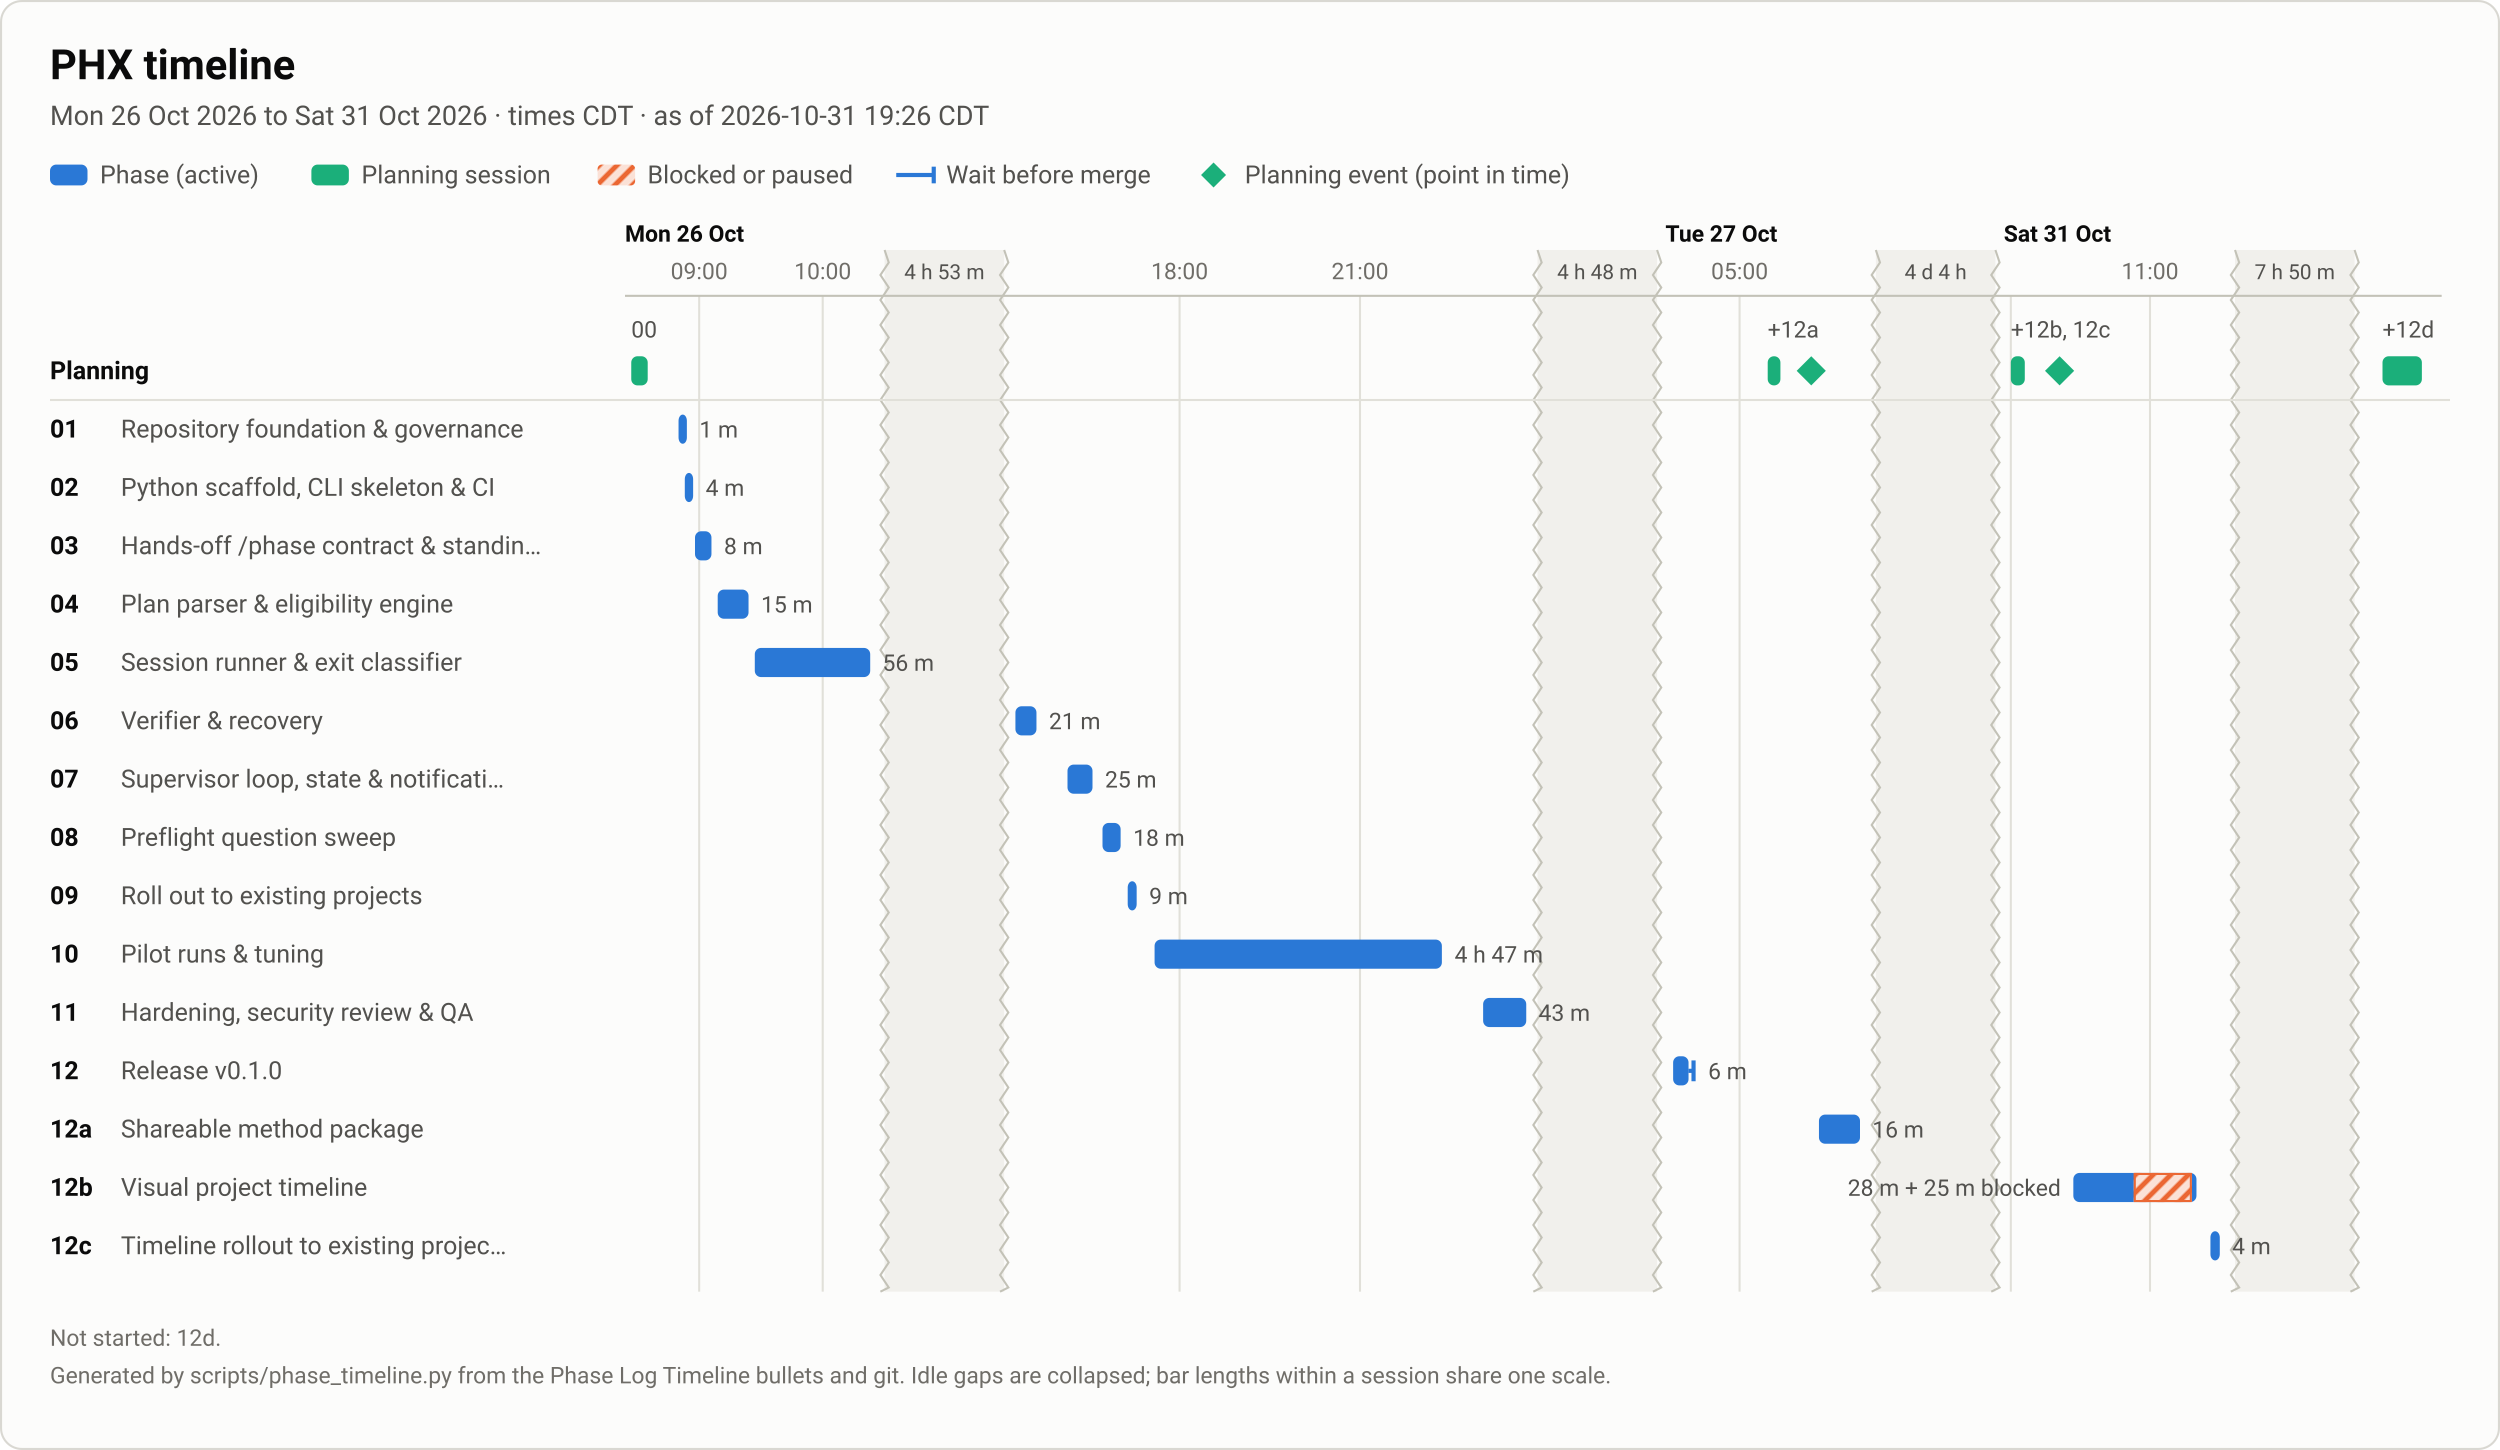
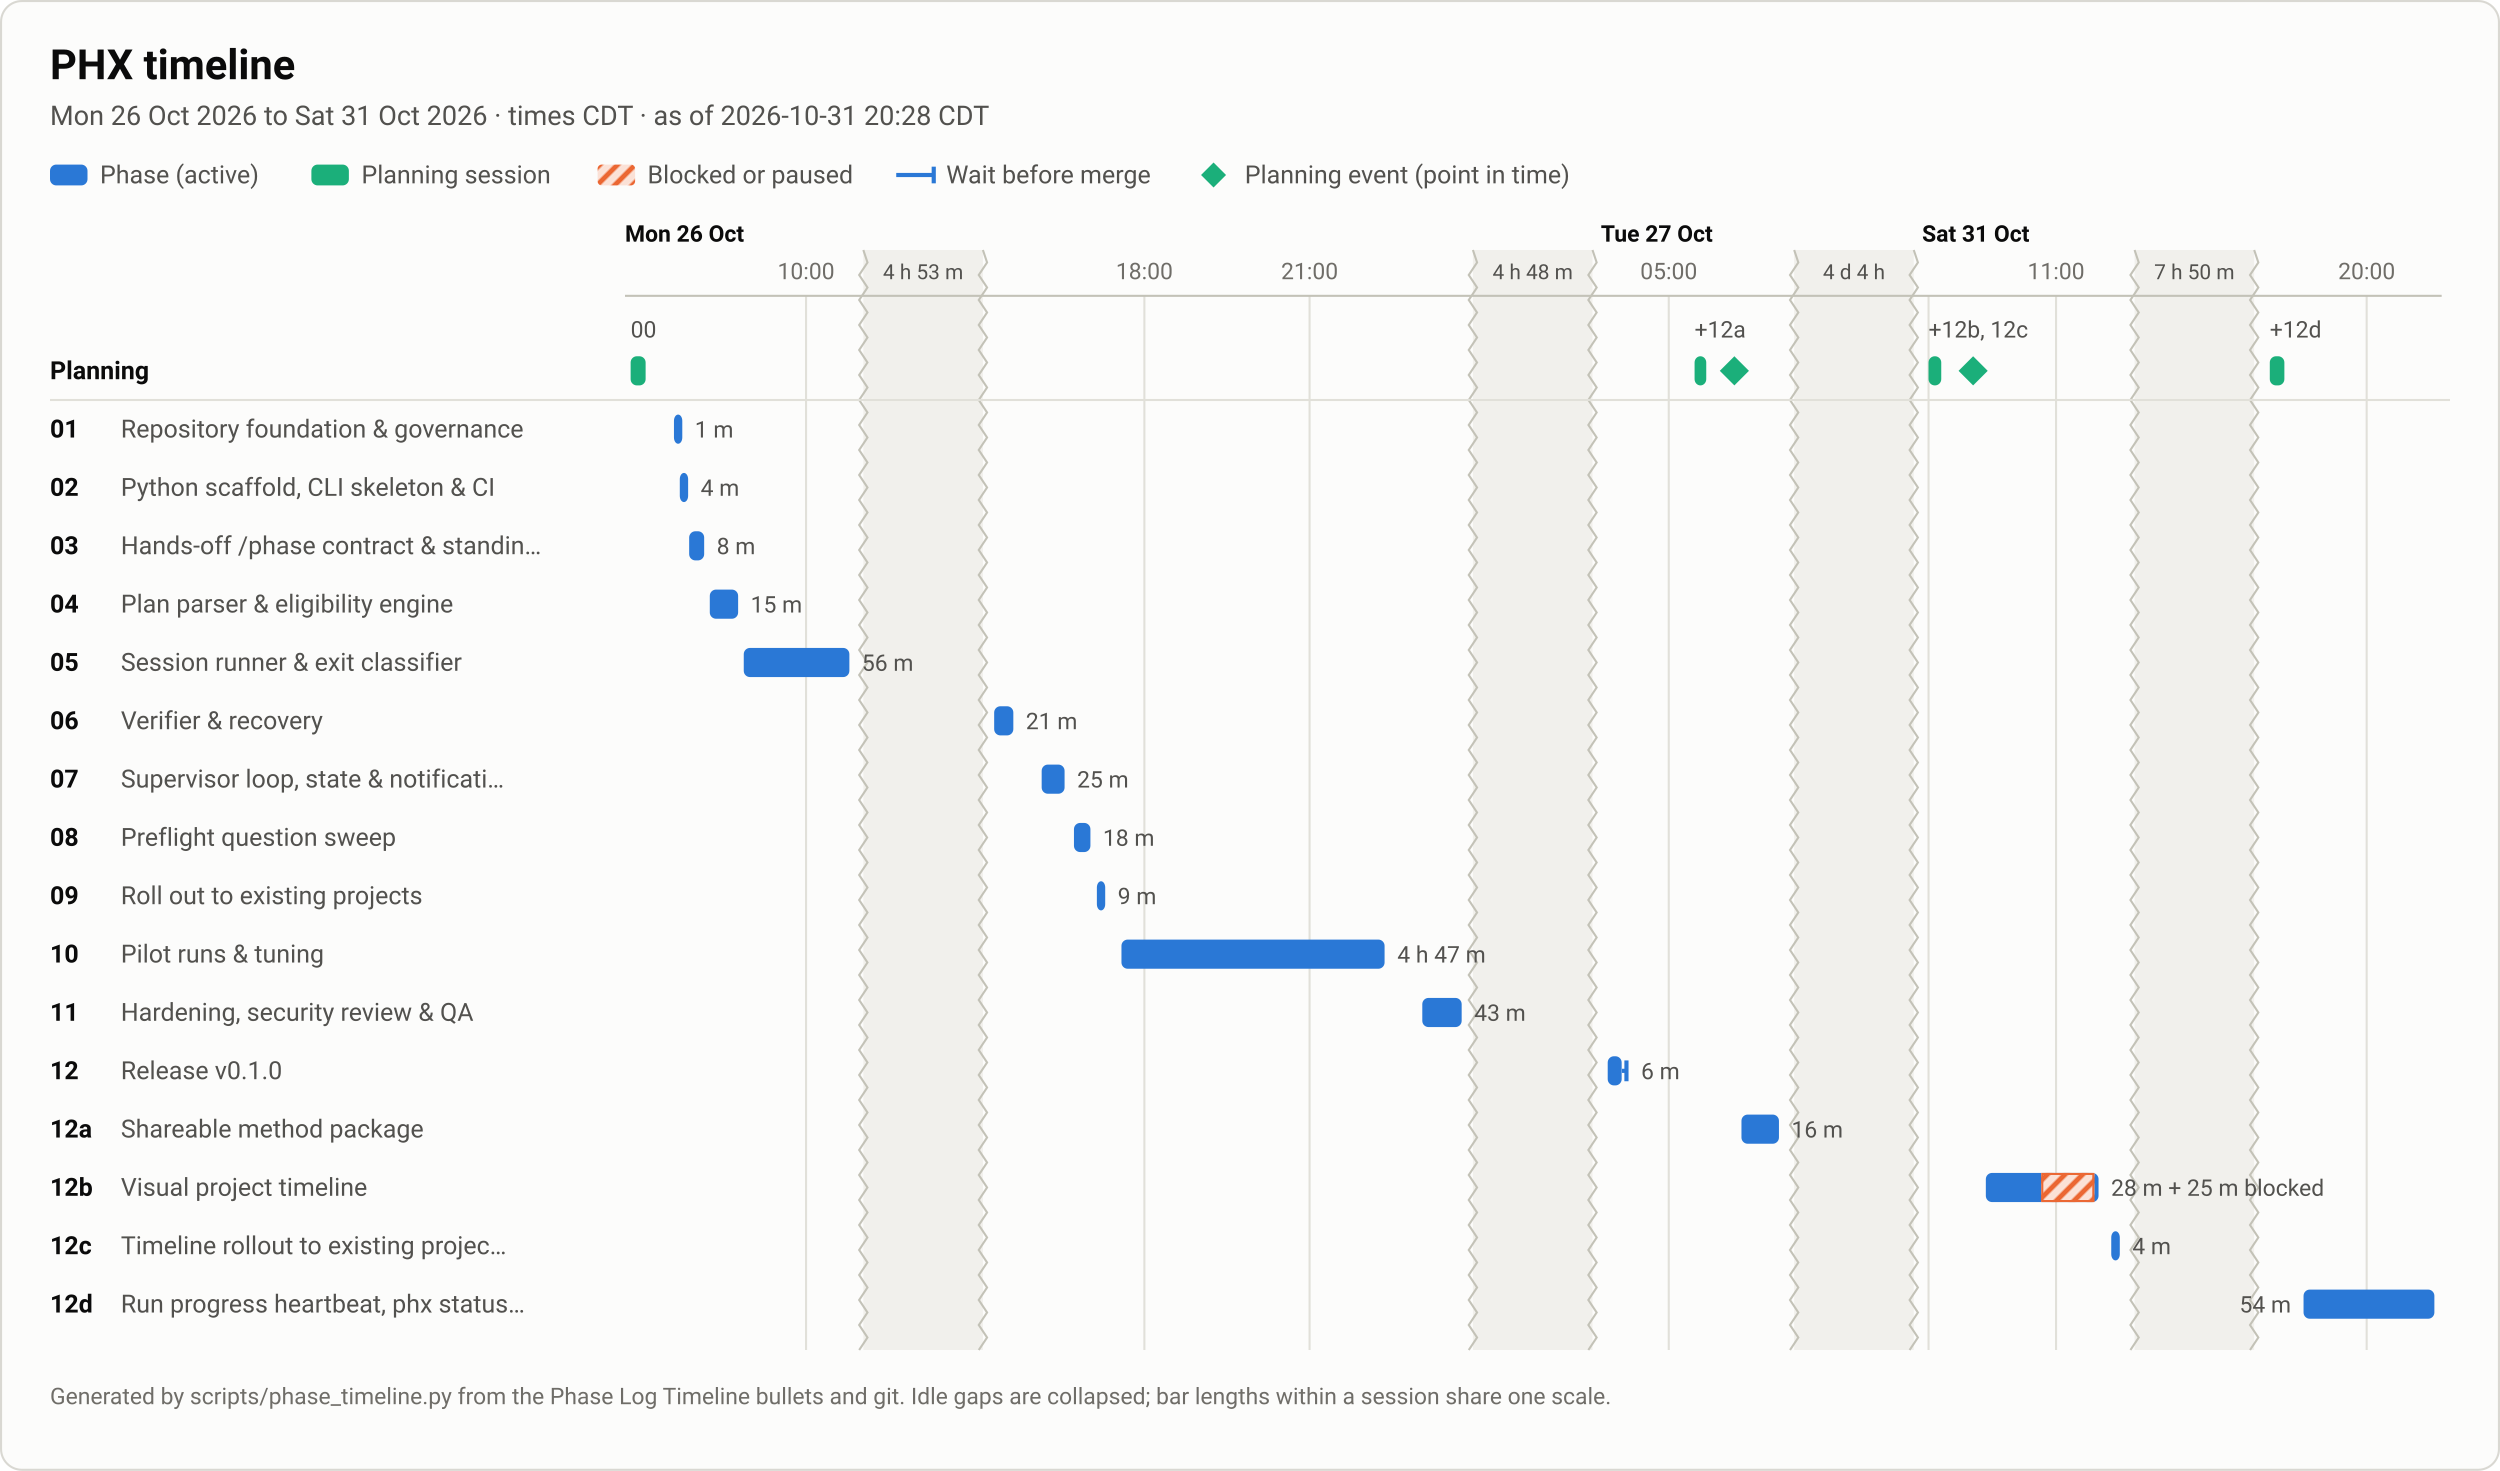
- <svg xmlns="http://www.w3.org/2000/svg" width="1200" height="696" viewBox="0 0 1200 696" role="img" aria-labelledby="tl-title tl-desc" font-family="system-ui, -apple-system, &quot;Segoe UI&quot;, Roboto, sans-serif" data-timeline-format="1">
+ <svg xmlns="http://www.w3.org/2000/svg" width="1200" height="706" viewBox="0 0 1200 706" role="img" aria-labelledby="tl-title tl-desc" font-family="system-ui, -apple-system, &quot;Segoe UI&quot;, Roboto, sans-serif" data-timeline-format="1">
  <style>.card{fill:#fcfcfb;stroke:#d9d8d2}.t1{fill:#0b0b0b}.t2{fill:#52514e}.t3{fill:#6f6d68}.grid{stroke:#e1e0d9}.axis{stroke:#c3c2b7}.brk{fill:#f1f0ec}.brke{stroke:#c3c2b7;fill:none}.ph{fill:#2a78d6}.pl{fill:#1baf7a}.tail{stroke:#2a78d6}.tailpl{stroke:#1baf7a}.hb{fill:#fbe1d6}.hl{stroke:#eb6834}.wo{stroke:#eb6834;fill:none}.ap{stroke:#0b0b0b;fill:none}.sep{stroke:#e1e0d9}text{font-variant-numeric:tabular-nums}@media (prefers-color-scheme: dark){.card{fill:#1a1a19;stroke:#3a3a37}.t1{fill:#f0efec}.t2{fill:#c3c2b7}.t3{fill:#a3a19a}.grid{stroke:#2c2c2a}.axis{stroke:#4a4a46}.brk{fill:#262624}.brke{stroke:#4a4a46;fill:none}.ph{fill:#3987e5}.pl{fill:#199e70}.tail{stroke:#3987e5}.tailpl{stroke:#199e70}.hb{fill:#4a2a1c}.hl{stroke:#d95926}.wo{stroke:#d95926;fill:none}.ap{stroke:#f0efec;fill:none}.sep{stroke:#2c2c2a}}</style>
  <defs>
    <pattern id="tl-hatch" patternUnits="userSpaceOnUse" width="6" height="6" patternTransform="rotate(45)">
      <rect class="hb" width="6" height="6" />
      <line class="hl" x1="1.5" y1="0" x2="1.5" y2="6" stroke-width="2.4" />
    </pattern>
  </defs>
-   <rect class="card" x="0.5" y="0.5" width="1199" height="695" rx="10" />
+   <rect class="card" x="0.5" y="0.5" width="1199" height="705" rx="10" />
  <text class="t1" x="24" y="38" font-size="20" font-weight="600">PHX timeline</text>
-   <text class="t2" x="24" y="60" font-size="13">Mon 26 Oct 2026 to Sat 31 Oct 2026 · times CDT · as of 2026-10-31 19:26 CDT</text>
+   <text class="t2" x="24" y="60" font-size="13">Mon 26 Oct 2026 to Sat 31 Oct 2026 · times CDT · as of 2026-10-31 20:28 CDT</text>
  <rect class="ph" x="24.0" y="79" width="18" height="10" rx="3" />
  <text class="t2" x="48" y="88" font-size="12">Phase (active)</text>
  <rect class="pl" x="149.462" y="79" width="18" height="10" rx="3" />
  <text class="t2" x="173.5" y="88" font-size="12">Planning session</text>
  <rect fill="url(#tl-hatch)" x="286.848" y="79" width="18" height="10" rx="2" />
  <text class="t2" x="310.8" y="88" font-size="12">Blocked or paused</text>
  <line class="tail" x1="430.195" x2="448.195" y1="84" y2="84" stroke-width="2" />
  <line class="tail" x1="448.195" x2="448.195" y1="80" y2="88" stroke-width="2" />
  <text class="t2" x="454.2" y="88" font-size="12">Wait before merge</text>
  <path class="pl" d="M582.5 78l6 6l-6 6l-6-6z" />
  <text class="t2" x="597.5" y="88" font-size="12">Planning event (point in time)</text>
  <text class="t1" x="300" y="116" font-size="11" font-weight="600">Mon 26 Oct</text>
-   <line class="grid" x1="335.6" x2="335.6" y1="142" y2="620" stroke-width="1" />
-   <text class="t3" x="335.6" y="134" font-size="11" text-anchor="middle">09:00</text>
-   <line class="grid" x1="394.9" x2="394.9" y1="142" y2="620" stroke-width="1" />
-   <text class="t3" x="394.9" y="134" font-size="11" text-anchor="middle">10:00</text>
-   <rect class="brk" x="424.6" y="120" width="57.4" height="500" />
-   <path class="brke" stroke-width="1" d="M424.6 120L426.6 126L422.6 132L426.6 138L422.6 144L426.6 150L422.6 156L426.6 162L422.6 168L426.6 174L422.6 180L426.6 186L422.6 192L426.6 198L422.6 204L426.6 210L422.6 216L426.6 222L422.6 228L426.6 234L422.6 240L426.6 246L422.6 252L426.6 258L422.6 264L426.6 270L422.6 276L426.6 282L422.6 288L426.6 294L422.6 300L426.6 306L422.6 312L426.6 318L422.6 324L426.6 330L422.6 336L426.6 342L422.6 348L426.6 354L422.6 360L426.6 366L422.6 372L426.6 378L422.6 384L426.6 390L422.6 396L426.6 402L422.6 408L426.6 414L422.6 420L426.6 426L422.6 432L426.6 438L422.6 444L426.6 450L422.6 456L426.6 462L422.6 468L426.6 474L422.6 480L426.6 486L422.6 492L426.6 498L422.6 504L426.6 510L422.6 516L426.6 522L422.6 528L426.6 534L422.6 540L426.6 546L422.6 552L426.6 558L422.6 564L426.6 570L422.6 576L426.6 582L422.6 588L426.6 594L422.6 600L426.6 606L422.6 612L426.6 618L422.6 620" />
-   <path class="brke" stroke-width="1" d="M482 120L484 126L480 132L484 138L480 144L484 150L480 156L484 162L480 168L484 174L480 180L484 186L480 192L484 198L480 204L484 210L480 216L484 222L480 228L484 234L480 240L484 246L480 252L484 258L480 264L484 270L480 276L484 282L480 288L484 294L480 300L484 306L480 312L484 318L480 324L484 330L480 336L484 342L480 348L484 354L480 360L484 366L480 372L484 378L480 384L484 390L480 396L484 402L480 408L484 414L480 420L484 426L480 432L484 438L480 444L484 450L480 456L484 462L480 468L484 474L480 480L484 486L480 492L484 498L480 504L484 510L480 516L484 522L480 528L484 534L480 540L484 546L480 552L484 558L480 564L484 570L480 576L484 582L480 588L484 594L480 600L484 606L480 612L484 618L480 620" />
-   <text class="t2" x="453.3" y="134" font-size="10" text-anchor="middle">4 h 53 m</text>
-   <line class="grid" x1="566.2" x2="566.2" y1="142" y2="620" stroke-width="1" />
-   <text class="t3" x="566.2" y="134" font-size="11" text-anchor="middle">18:00</text>
-   <line class="grid" x1="652.8" x2="652.8" y1="142" y2="620" stroke-width="1" />
-   <text class="t3" x="652.8" y="134" font-size="11" text-anchor="middle">21:00</text>
-   <rect class="brk" x="738" y="120" width="57.4" height="500" />
-   <path class="brke" stroke-width="1" d="M738 120L740 126L736 132L740 138L736 144L740 150L736 156L740 162L736 168L740 174L736 180L740 186L736 192L740 198L736 204L740 210L736 216L740 222L736 228L740 234L736 240L740 246L736 252L740 258L736 264L740 270L736 276L740 282L736 288L740 294L736 300L740 306L736 312L740 318L736 324L740 330L736 336L740 342L736 348L740 354L736 360L740 366L736 372L740 378L736 384L740 390L736 396L740 402L736 408L740 414L736 420L740 426L736 432L740 438L736 444L740 450L736 456L740 462L736 468L740 474L736 480L740 486L736 492L740 498L736 504L740 510L736 516L740 522L736 528L740 534L736 540L740 546L736 552L740 558L736 564L740 570L736 576L740 582L736 588L740 594L736 600L740 606L736 612L740 618L736 620" />
-   <path class="brke" stroke-width="1" d="M795.4 120L797.4 126L793.4 132L797.4 138L793.4 144L797.4 150L793.4 156L797.4 162L793.4 168L797.4 174L793.4 180L797.4 186L793.4 192L797.4 198L793.4 204L797.4 210L793.4 216L797.4 222L793.4 228L797.4 234L793.4 240L797.4 246L793.4 252L797.4 258L793.4 264L797.4 270L793.4 276L797.4 282L793.4 288L797.4 294L793.4 300L797.4 306L793.4 312L797.4 318L793.4 324L797.4 330L793.4 336L797.4 342L793.4 348L797.4 354L793.4 360L797.4 366L793.4 372L797.4 378L793.4 384L797.4 390L793.4 396L797.4 402L793.4 408L797.4 414L793.4 420L797.4 426L793.4 432L797.4 438L793.4 444L797.4 450L793.4 456L797.4 462L793.4 468L797.4 474L793.4 480L797.4 486L793.4 492L797.4 498L793.4 504L797.4 510L793.4 516L797.4 522L793.4 528L797.4 534L793.4 540L797.4 546L793.4 552L797.4 558L793.4 564L797.4 570L793.4 576L797.4 582L793.4 588L797.4 594L793.4 600L797.4 606L793.4 612L797.4 618L793.4 620" />
-   <text class="t2" x="766.7" y="134" font-size="10" text-anchor="middle">4 h 48 m</text>
-   <text class="t1" x="799.4" y="116" font-size="11" font-weight="600">Tue 27 Oct</text>
-   <line class="grid" x1="835" x2="835" y1="142" y2="620" stroke-width="1" />
-   <text class="t3" x="835" y="134" font-size="11" text-anchor="middle">05:00</text>
-   <rect class="brk" x="900.4" y="120" width="57.4" height="500" />
-   <path class="brke" stroke-width="1" d="M900.4 120L902.4 126L898.4 132L902.4 138L898.4 144L902.4 150L898.4 156L902.4 162L898.4 168L902.4 174L898.4 180L902.4 186L898.4 192L902.4 198L898.4 204L902.4 210L898.4 216L902.4 222L898.4 228L902.4 234L898.4 240L902.4 246L898.4 252L902.4 258L898.4 264L902.4 270L898.4 276L902.4 282L898.4 288L902.4 294L898.4 300L902.4 306L898.4 312L902.4 318L898.4 324L902.4 330L898.4 336L902.4 342L898.4 348L902.4 354L898.4 360L902.4 366L898.4 372L902.4 378L898.4 384L902.4 390L898.4 396L902.4 402L898.4 408L902.4 414L898.4 420L902.4 426L898.4 432L902.4 438L898.4 444L902.4 450L898.4 456L902.4 462L898.4 468L902.4 474L898.4 480L902.4 486L898.4 492L902.4 498L898.4 504L902.4 510L898.4 516L902.4 522L898.4 528L902.4 534L898.4 540L902.4 546L898.4 552L902.4 558L898.4 564L902.4 570L898.4 576L902.4 582L898.4 588L902.4 594L898.4 600L902.4 606L898.4 612L902.4 618L898.4 620" />
-   <path class="brke" stroke-width="1" d="M957.8 120L959.8 126L955.8 132L959.8 138L955.8 144L959.8 150L955.8 156L959.8 162L955.8 168L959.8 174L955.8 180L959.8 186L955.8 192L959.8 198L955.8 204L959.8 210L955.8 216L959.8 222L955.8 228L959.8 234L955.8 240L959.8 246L955.8 252L959.8 258L955.8 264L959.8 270L955.8 276L959.8 282L955.8 288L959.8 294L955.8 300L959.8 306L955.8 312L959.8 318L955.8 324L959.8 330L955.8 336L959.8 342L955.8 348L959.8 354L955.8 360L959.8 366L955.8 372L959.8 378L955.8 384L959.8 390L955.8 396L959.8 402L955.8 408L959.8 414L955.8 420L959.8 426L955.8 432L959.8 438L955.8 444L959.8 450L955.8 456L959.8 462L955.8 468L959.8 474L955.8 480L959.8 486L955.8 492L959.8 498L955.8 504L959.8 510L955.8 516L959.8 522L955.8 528L959.8 534L955.8 540L959.8 546L955.8 552L959.8 558L955.8 564L959.8 570L955.8 576L959.8 582L955.8 588L959.8 594L955.8 600L959.8 606L955.8 612L959.8 618L955.8 620" />
-   <text class="t2" x="929.1" y="134" font-size="10" text-anchor="middle">4 d 4 h</text>
-   <text class="t1" x="961.8" y="116" font-size="11" font-weight="600">Sat 31 Oct</text>
-   <line class="grid" x1="965.2" x2="965.2" y1="142" y2="620" stroke-width="1" />
-   <line class="grid" x1="1032" x2="1032" y1="142" y2="620" stroke-width="1" />
-   <text class="t3" x="1032" y="134" font-size="11" text-anchor="middle">11:00</text>
-   <rect class="brk" x="1072.8" y="120" width="57.4" height="500" />
-   <path class="brke" stroke-width="1" d="M1072.8 120L1074.8 126L1070.8 132L1074.8 138L1070.8 144L1074.8 150L1070.8 156L1074.8 162L1070.8 168L1074.8 174L1070.8 180L1074.8 186L1070.8 192L1074.8 198L1070.8 204L1074.8 210L1070.8 216L1074.8 222L1070.8 228L1074.8 234L1070.8 240L1074.8 246L1070.8 252L1074.8 258L1070.8 264L1074.8 270L1070.8 276L1074.8 282L1070.8 288L1074.8 294L1070.8 300L1074.8 306L1070.8 312L1074.8 318L1070.8 324L1074.8 330L1070.8 336L1074.8 342L1070.8 348L1074.8 354L1070.8 360L1074.8 366L1070.8 372L1074.8 378L1070.8 384L1074.8 390L1070.8 396L1074.8 402L1070.8 408L1074.8 414L1070.8 420L1074.8 426L1070.8 432L1074.8 438L1070.8 444L1074.8 450L1070.8 456L1074.8 462L1070.8 468L1074.8 474L1070.8 480L1074.8 486L1070.8 492L1074.8 498L1070.8 504L1074.8 510L1070.8 516L1074.8 522L1070.8 528L1074.8 534L1070.8 540L1074.8 546L1070.8 552L1074.8 558L1070.8 564L1074.8 570L1070.8 576L1074.8 582L1070.8 588L1074.8 594L1070.8 600L1074.8 606L1070.8 612L1074.8 618L1070.8 620" />
-   <path class="brke" stroke-width="1" d="M1130.2 120L1132.2 126L1128.2 132L1132.2 138L1128.2 144L1132.2 150L1128.2 156L1132.2 162L1128.2 168L1132.2 174L1128.2 180L1132.2 186L1128.2 192L1132.2 198L1128.2 204L1132.2 210L1128.2 216L1132.2 222L1128.2 228L1132.2 234L1128.2 240L1132.2 246L1128.2 252L1132.2 258L1128.2 264L1132.2 270L1128.2 276L1132.2 282L1128.2 288L1132.2 294L1128.2 300L1132.2 306L1128.2 312L1132.2 318L1128.2 324L1132.2 330L1128.2 336L1132.2 342L1128.2 348L1132.2 354L1128.2 360L1132.2 366L1128.2 372L1132.2 378L1128.2 384L1132.2 390L1128.2 396L1132.2 402L1128.2 408L1132.2 414L1128.2 420L1132.2 426L1128.2 432L1132.2 438L1128.2 444L1132.2 450L1128.2 456L1132.2 462L1128.2 468L1132.2 474L1128.2 480L1132.2 486L1128.2 492L1132.2 498L1128.2 504L1132.2 510L1128.2 516L1132.2 522L1128.2 528L1132.2 534L1128.2 540L1132.2 546L1128.2 552L1132.2 558L1128.2 564L1132.2 570L1128.2 576L1132.2 582L1128.2 588L1132.2 594L1128.2 600L1132.2 606L1128.2 612L1132.2 618L1128.2 620" />
-   <text class="t2" x="1101.5" y="134" font-size="10" text-anchor="middle">7 h 50 m</text>
+   <line class="grid" x1="386.9" x2="386.9" y1="142" y2="648" stroke-width="1" />
+   <text class="t3" x="386.9" y="134" font-size="11" text-anchor="middle">10:00</text>
+   <rect class="brk" x="414.4" y="120" width="57.4" height="528" />
+   <path class="brke" stroke-width="1" d="M414.4 120L416.4 126L412.4 132L416.4 138L412.4 144L416.4 150L412.4 156L416.4 162L412.4 168L416.4 174L412.4 180L416.4 186L412.4 192L416.4 198L412.4 204L416.4 210L412.4 216L416.4 222L412.4 228L416.4 234L412.4 240L416.4 246L412.4 252L416.4 258L412.4 264L416.4 270L412.4 276L416.4 282L412.4 288L416.4 294L412.4 300L416.4 306L412.4 312L416.4 318L412.4 324L416.4 330L412.4 336L416.4 342L412.4 348L416.4 354L412.4 360L416.4 366L412.4 372L416.4 378L412.4 384L416.4 390L412.4 396L416.4 402L412.4 408L416.4 414L412.4 420L416.4 426L412.4 432L416.4 438L412.4 444L416.4 450L412.4 456L416.4 462L412.4 468L416.4 474L412.4 480L416.4 486L412.4 492L416.4 498L412.4 504L416.4 510L412.4 516L416.4 522L412.4 528L416.4 534L412.4 540L416.4 546L412.4 552L416.4 558L412.4 564L416.4 570L412.4 576L416.4 582L412.4 588L416.4 594L412.4 600L416.4 606L412.4 612L416.4 618L412.4 624L416.4 630L412.4 636L416.4 642L412.4 648" />
+   <path class="brke" stroke-width="1" d="M471.8 120L473.8 126L469.8 132L473.8 138L469.8 144L473.8 150L469.8 156L473.8 162L469.8 168L473.8 174L469.8 180L473.8 186L469.8 192L473.8 198L469.8 204L473.8 210L469.8 216L473.8 222L469.8 228L473.8 234L469.8 240L473.8 246L469.8 252L473.8 258L469.8 264L473.8 270L469.8 276L473.8 282L469.8 288L473.8 294L469.8 300L473.8 306L469.8 312L473.8 318L469.8 324L473.8 330L469.8 336L473.8 342L469.8 348L473.8 354L469.8 360L473.8 366L469.8 372L473.8 378L469.8 384L473.8 390L469.8 396L473.8 402L469.8 408L473.8 414L469.8 420L473.8 426L469.8 432L473.8 438L469.8 444L473.8 450L469.8 456L473.8 462L469.8 468L473.8 474L469.8 480L473.8 486L469.8 492L473.8 498L469.8 504L473.8 510L469.8 516L473.8 522L469.8 528L473.8 534L469.8 540L473.8 546L469.8 552L473.8 558L469.8 564L473.8 570L469.8 576L473.8 582L469.8 588L473.8 594L469.8 600L473.8 606L469.8 612L473.8 618L469.8 624L473.8 630L469.8 636L473.8 642L469.8 648" />
+   <text class="t2" x="443.1" y="134" font-size="10" text-anchor="middle">4 h 53 m</text>
+   <line class="grid" x1="549.3" x2="549.3" y1="142" y2="648" stroke-width="1" />
+   <text class="t3" x="549.3" y="134" font-size="11" text-anchor="middle">18:00</text>
+   <line class="grid" x1="628.6" x2="628.6" y1="142" y2="648" stroke-width="1" />
+   <text class="t3" x="628.6" y="134" font-size="11" text-anchor="middle">21:00</text>
+   <rect class="brk" x="707" y="120" width="57.4" height="528" />
+   <path class="brke" stroke-width="1" d="M707 120L709 126L705 132L709 138L705 144L709 150L705 156L709 162L705 168L709 174L705 180L709 186L705 192L709 198L705 204L709 210L705 216L709 222L705 228L709 234L705 240L709 246L705 252L709 258L705 264L709 270L705 276L709 282L705 288L709 294L705 300L709 306L705 312L709 318L705 324L709 330L705 336L709 342L705 348L709 354L705 360L709 366L705 372L709 378L705 384L709 390L705 396L709 402L705 408L709 414L705 420L709 426L705 432L709 438L705 444L709 450L705 456L709 462L705 468L709 474L705 480L709 486L705 492L709 498L705 504L709 510L705 516L709 522L705 528L709 534L705 540L709 546L705 552L709 558L705 564L709 570L705 576L709 582L705 588L709 594L705 600L709 606L705 612L709 618L705 624L709 630L705 636L709 642L705 648" />
+   <path class="brke" stroke-width="1" d="M764.4 120L766.4 126L762.4 132L766.4 138L762.4 144L766.4 150L762.4 156L766.4 162L762.4 168L766.4 174L762.4 180L766.4 186L762.4 192L766.4 198L762.4 204L766.4 210L762.4 216L766.4 222L762.4 228L766.4 234L762.4 240L766.4 246L762.4 252L766.4 258L762.4 264L766.4 270L762.4 276L766.4 282L762.4 288L766.4 294L762.4 300L766.4 306L762.4 312L766.4 318L762.4 324L766.4 330L762.4 336L766.4 342L762.4 348L766.4 354L762.4 360L766.4 366L762.4 372L766.4 378L762.4 384L766.4 390L762.4 396L766.4 402L762.4 408L766.4 414L762.4 420L766.4 426L762.4 432L766.4 438L762.4 444L766.4 450L762.4 456L766.4 462L762.4 468L766.4 474L762.4 480L766.4 486L762.4 492L766.4 498L762.4 504L766.4 510L762.4 516L766.4 522L762.4 528L766.4 534L762.4 540L766.4 546L762.4 552L766.4 558L762.4 564L766.4 570L762.4 576L766.4 582L762.4 588L766.4 594L762.4 600L766.4 606L762.4 612L766.4 618L762.4 624L766.4 630L762.4 636L766.4 642L762.4 648" />
+   <text class="t2" x="735.7" y="134" font-size="10" text-anchor="middle">4 h 48 m</text>
+   <text class="t1" x="768.4" y="116" font-size="11" font-weight="600">Tue 27 Oct</text>
+   <line class="grid" x1="801" x2="801" y1="142" y2="648" stroke-width="1" />
+   <text class="t3" x="801" y="134" font-size="11" text-anchor="middle">05:00</text>
+   <rect class="brk" x="861.2" y="120" width="57.4" height="528" />
+   <path class="brke" stroke-width="1" d="M861.2 120L863.2 126L859.2 132L863.2 138L859.2 144L863.2 150L859.2 156L863.2 162L859.2 168L863.2 174L859.2 180L863.2 186L859.2 192L863.2 198L859.2 204L863.2 210L859.2 216L863.2 222L859.2 228L863.2 234L859.2 240L863.2 246L859.2 252L863.2 258L859.2 264L863.2 270L859.2 276L863.2 282L859.2 288L863.2 294L859.2 300L863.2 306L859.2 312L863.2 318L859.2 324L863.2 330L859.2 336L863.2 342L859.2 348L863.2 354L859.2 360L863.2 366L859.2 372L863.2 378L859.2 384L863.2 390L859.2 396L863.2 402L859.2 408L863.2 414L859.2 420L863.2 426L859.2 432L863.2 438L859.2 444L863.2 450L859.2 456L863.2 462L859.2 468L863.2 474L859.2 480L863.2 486L859.2 492L863.2 498L859.2 504L863.2 510L859.2 516L863.2 522L859.2 528L863.2 534L859.2 540L863.2 546L859.2 552L863.2 558L859.2 564L863.2 570L859.2 576L863.2 582L859.2 588L863.2 594L859.2 600L863.2 606L859.2 612L863.2 618L859.2 624L863.2 630L859.2 636L863.2 642L859.2 648" />
+   <path class="brke" stroke-width="1" d="M918.6 120L920.6 126L916.6 132L920.6 138L916.6 144L920.6 150L916.6 156L920.6 162L916.6 168L920.6 174L916.6 180L920.6 186L916.6 192L920.6 198L916.6 204L920.6 210L916.6 216L920.6 222L916.6 228L920.6 234L916.6 240L920.6 246L916.6 252L920.6 258L916.6 264L920.6 270L916.6 276L920.6 282L916.6 288L920.6 294L916.6 300L920.6 306L916.6 312L920.6 318L916.6 324L920.6 330L916.6 336L920.6 342L916.6 348L920.6 354L916.6 360L920.6 366L916.6 372L920.6 378L916.6 384L920.6 390L916.6 396L920.6 402L916.6 408L920.6 414L916.6 420L920.6 426L916.6 432L920.6 438L916.6 444L920.6 450L916.6 456L920.6 462L916.6 468L920.6 474L916.6 480L920.6 486L916.6 492L920.6 498L916.6 504L920.6 510L916.6 516L920.6 522L916.6 528L920.6 534L916.6 540L920.6 546L916.6 552L920.6 558L916.6 564L920.6 570L916.6 576L920.6 582L916.6 588L920.6 594L916.6 600L920.6 606L916.6 612L920.6 618L916.6 624L920.6 630L916.6 636L920.6 642L916.6 648" />
+   <text class="t2" x="889.9" y="134" font-size="10" text-anchor="middle">4 d 4 h</text>
+   <text class="t1" x="922.6" y="116" font-size="11" font-weight="600">Sat 31 Oct</text>
+   <line class="grid" x1="925.7" x2="925.7" y1="142" y2="648" stroke-width="1" />
+   <line class="grid" x1="986.9" x2="986.9" y1="142" y2="648" stroke-width="1" />
+   <text class="t3" x="986.9" y="134" font-size="11" text-anchor="middle">11:00</text>
+   <rect class="brk" x="1024.6" y="120" width="57.4" height="528" />
+   <path class="brke" stroke-width="1" d="M1024.6 120L1026.6 126L1022.6 132L1026.6 138L1022.6 144L1026.6 150L1022.6 156L1026.6 162L1022.6 168L1026.6 174L1022.6 180L1026.6 186L1022.6 192L1026.6 198L1022.6 204L1026.6 210L1022.6 216L1026.6 222L1022.6 228L1026.6 234L1022.6 240L1026.6 246L1022.6 252L1026.6 258L1022.6 264L1026.6 270L1022.6 276L1026.6 282L1022.6 288L1026.6 294L1022.6 300L1026.6 306L1022.6 312L1026.6 318L1022.6 324L1026.6 330L1022.6 336L1026.6 342L1022.6 348L1026.6 354L1022.6 360L1026.6 366L1022.6 372L1026.6 378L1022.6 384L1026.6 390L1022.6 396L1026.6 402L1022.6 408L1026.6 414L1022.6 420L1026.6 426L1022.6 432L1026.6 438L1022.6 444L1026.6 450L1022.6 456L1026.6 462L1022.6 468L1026.6 474L1022.6 480L1026.6 486L1022.6 492L1026.6 498L1022.6 504L1026.6 510L1022.6 516L1026.6 522L1022.6 528L1026.6 534L1022.6 540L1026.6 546L1022.6 552L1026.6 558L1022.6 564L1026.6 570L1022.6 576L1026.6 582L1022.6 588L1026.6 594L1022.6 600L1026.6 606L1022.6 612L1026.6 618L1022.6 624L1026.6 630L1022.6 636L1026.6 642L1022.6 648" />
+   <path class="brke" stroke-width="1" d="M1082 120L1084 126L1080 132L1084 138L1080 144L1084 150L1080 156L1084 162L1080 168L1084 174L1080 180L1084 186L1080 192L1084 198L1080 204L1084 210L1080 216L1084 222L1080 228L1084 234L1080 240L1084 246L1080 252L1084 258L1080 264L1084 270L1080 276L1084 282L1080 288L1084 294L1080 300L1084 306L1080 312L1084 318L1080 324L1084 330L1080 336L1084 342L1080 348L1084 354L1080 360L1084 366L1080 372L1084 378L1080 384L1084 390L1080 396L1084 402L1080 408L1084 414L1080 420L1084 426L1080 432L1084 438L1080 444L1084 450L1080 456L1084 462L1080 468L1084 474L1080 480L1084 486L1080 492L1084 498L1080 504L1084 510L1080 516L1084 522L1080 528L1084 534L1080 540L1084 546L1080 552L1084 558L1080 564L1084 570L1080 576L1084 582L1080 588L1084 594L1080 600L1084 606L1080 612L1084 618L1080 624L1084 630L1080 636L1084 642L1080 648" />
+   <text class="t2" x="1053.3" y="134" font-size="10" text-anchor="middle">7 h 50 m</text>
+   <line class="grid" x1="1136" x2="1136" y1="142" y2="648" stroke-width="1" />
+   <text class="t3" x="1136" y="134" font-size="11" text-anchor="middle">20:00</text>
  <line class="axis" x1="300" x2="1172" y1="142" y2="142" stroke-width="1" />
  <text class="t1" x="24" y="182" font-size="12" font-weight="600">Planning</text>
  <g id="tl-p00">
-     <rect class="pl" x="303" y="171" width="7.9" height="14" rx="3" />
+     <rect class="pl" x="302.7" y="171" width="7.2" height="14" rx="3" />
  </g>
-   <text class="t2" x="303" y="162" font-size="11">00</text>
+   <text class="t2" x="302.7" y="162" font-size="11">00</text>
  <g id="tl-plan1">
-     <rect class="pl" x="848.5" y="171" width="6.1" height="14" rx="3" />
+     <rect class="pl" x="813.4" y="171" width="5.6" height="14" rx="3" />
  </g>
-   <text class="t2" x="848.5" y="162" font-size="11">+12a</text>
+   <text class="t2" x="813.4" y="162" font-size="11">+12a</text>
  <g id="tl-pf-064a25a">
-     <path class="pl" d="M869.4 171l7 7l-7 7l-7-7z" />
+     <path class="pl" d="M832.5 171l7 7l-7 7l-7-7z" />
  </g>
  <g id="tl-plan2">
-     <rect class="pl" x="965.2" y="171" width="6.7" height="14" rx="3" />
+     <rect class="pl" x="925.7" y="171" width="6.1" height="14" rx="3" />
  </g>
-   <text class="t2" x="965.2" y="162" font-size="11">+12b, 12c</text>
+   <text class="t2" x="925.7" y="162" font-size="11">+12b, 12c</text>
  <g id="tl-pf-e4af278">
-     <path class="pl" d="M988.6 171l7 7l-7 7l-7-7z" />
+     <path class="pl" d="M947.1 171l7 7l-7 7l-7-7z" />
  </g>
  <g id="tl-plan3">
-     <rect class="pl" x="1143.6" y="171" width="18.9" height="14" rx="3" />
+     <rect class="pl" x="1089.5" y="171" width="7" height="14" rx="3" />
  </g>
-   <text class="t2" x="1143.6" y="162" font-size="11">+12d</text>
+   <text class="t2" x="1089.5" y="162" font-size="11">+12d</text>
  <line class="sep" x1="24" x2="1176" y1="192" y2="192" stroke-width="1" />
  <text class="t1" x="24" y="210" font-size="12" font-weight="600">01</text>
  <text class="t2" x="58" y="210" font-size="12">Repository foundation &amp; governance</text>
  <g id="tl-p01">
-     <rect class="ph" x="325.7" y="199" width="4" height="14" rx="3" />
+     <rect class="ph" x="323.5" y="199" width="4" height="14" rx="3" />
  </g>
-   <text class="t2" x="335.7" y="210" font-size="11">1 m</text>
+   <text class="t2" x="333.5" y="210" font-size="11">1 m</text>
  <text class="t1" x="24" y="238" font-size="12" font-weight="600">02</text>
  <text class="t2" x="58" y="238" font-size="12">Python scaffold, CLI skeleton &amp; CI</text>
  <g id="tl-p02">
-     <rect class="ph" x="328.7" y="227" width="4" height="14" rx="3" />
+     <rect class="ph" x="326.3" y="227" width="4" height="14" rx="3" />
  </g>
-   <text class="t2" x="338.7" y="238" font-size="11">4 m</text>
+   <text class="t2" x="336.3" y="238" font-size="11">4 m</text>
  <text class="t1" x="24" y="266" font-size="12" font-weight="600">03</text>
  <text class="t2" x="58" y="266" font-size="12">Hands-off /phase contract &amp; standin…</text>
  <g id="tl-p03">
-     <rect class="ph" x="333.6" y="255" width="7.9" height="14" rx="3" />
+     <rect class="ph" x="330.8" y="255" width="7.2" height="14" rx="3" />
  </g>
-   <text class="t2" x="347.5" y="266" font-size="11">8 m</text>
+   <text class="t2" x="344" y="266" font-size="11">8 m</text>
  <text class="t1" x="24" y="294" font-size="12" font-weight="600">04</text>
  <text class="t2" x="58" y="294" font-size="12">Plan parser &amp; eligibility engine</text>
  <g id="tl-p04">
-     <rect class="ph" x="344.5" y="283" width="14.8" height="14" rx="3" />
+     <rect class="ph" x="340.7" y="283" width="13.6" height="14" rx="3" />
  </g>
-   <text class="t2" x="365.3" y="294" font-size="11">15 m</text>
+   <text class="t2" x="360.3" y="294" font-size="11">15 m</text>
  <text class="t1" x="24" y="322" font-size="12" font-weight="600">05</text>
  <text class="t2" x="58" y="322" font-size="12">Session runner &amp; exit classifier</text>
  <g id="tl-p05">
-     <rect class="ph" x="362.3" y="311" width="55.4" height="14" rx="3" />
+     <rect class="ph" x="357" y="311" width="50.7" height="14" rx="3" />
  </g>
-   <text class="t2" x="423.6" y="322" font-size="11">56 m</text>
+   <text class="t2" x="413.7" y="322" font-size="11">56 m</text>
  <text class="t1" x="24" y="350" font-size="12" font-weight="600">06</text>
  <text class="t2" x="58" y="350" font-size="12">Verifier &amp; recovery</text>
  <g id="tl-p06">
-     <rect class="ph" x="487.4" y="339" width="10.1" height="14" rx="3" />
+     <rect class="ph" x="477.2" y="339" width="9.2" height="14" rx="3" />
  </g>
-   <text class="t2" x="503.5" y="350" font-size="11">21 m</text>
+   <text class="t2" x="492.4" y="350" font-size="11">21 m</text>
  <text class="t1" x="24" y="378" font-size="12" font-weight="600">07</text>
  <text class="t2" x="58" y="378" font-size="12">Supervisor loop, state &amp; notificati…</text>
  <g id="tl-p07">
-     <rect class="ph" x="512.4" y="367" width="12" height="14" rx="3" />
+     <rect class="ph" x="500" y="367" width="11" height="14" rx="3" />
  </g>
-   <text class="t2" x="530.4" y="378" font-size="11">25 m</text>
+   <text class="t2" x="517" y="378" font-size="11">25 m</text>
  <text class="t1" x="24" y="406" font-size="12" font-weight="600">08</text>
  <text class="t2" x="58" y="406" font-size="12">Preflight question sweep</text>
  <g id="tl-p08">
-     <rect class="ph" x="529.2" y="395" width="8.7" height="14" rx="3" />
+     <rect class="ph" x="515.5" y="395" width="7.9" height="14" rx="3" />
  </g>
-   <text class="t2" x="543.9" y="406" font-size="11">18 m</text>
+   <text class="t2" x="529.4" y="406" font-size="11">18 m</text>
  <text class="t1" x="24" y="434" font-size="12" font-weight="600">09</text>
  <text class="t2" x="58" y="434" font-size="12">Roll out to existing projects</text>
  <g id="tl-p09">
-     <rect class="ph" x="541.3" y="423" width="4.3" height="14" rx="3" />
+     <rect class="ph" x="526.5" y="423" width="4" height="14" rx="3" />
  </g>
-   <text class="t2" x="551.6" y="434" font-size="11">9 m</text>
+   <text class="t2" x="536.5" y="434" font-size="11">9 m</text>
  <text class="t1" x="24" y="462" font-size="12" font-weight="600">10</text>
  <text class="t2" x="58" y="462" font-size="12">Pilot runs &amp; tuning</text>
  <g id="tl-p10">
-     <rect class="ph" x="554.2" y="451" width="137.9" height="14" rx="3" />
+     <rect class="ph" x="538.3" y="451" width="126.3" height="14" rx="3" />
  </g>
-   <text class="t2" x="698.2" y="462" font-size="11">4 h 47 m</text>
+   <text class="t2" x="670.7" y="462" font-size="11">4 h 47 m</text>
  <text class="t1" x="24" y="490" font-size="12" font-weight="600">11</text>
  <text class="t2" x="58" y="490" font-size="12">Hardening, security review &amp; QA</text>
  <g id="tl-p11">
-     <rect class="ph" x="711.9" y="479" width="20.7" height="14" rx="3" />
+     <rect class="ph" x="682.7" y="479" width="18.9" height="14" rx="3" />
  </g>
-   <text class="t2" x="738.5" y="490" font-size="11">43 m</text>
+   <text class="t2" x="707.6" y="490" font-size="11">43 m</text>
  <text class="t1" x="24" y="518" font-size="12" font-weight="600">12</text>
  <text class="t2" x="58" y="518" font-size="12">Release v0.1.0</text>
  <g id="tl-p12">
-     <rect class="ph" x="803.1" y="507" width="7.4" height="14" rx="3" />
-     <line class="tail" x1="810.4" x2="812.9" y1="514" y2="514" stroke-width="2" />
-     <line class="tail" x1="812.9" x2="812.9" y1="509" y2="519" stroke-width="2" />
+     <rect class="ph" x="771.7" y="507" width="6.7" height="14" rx="3" />
+     <line class="tail" x1="778.5" x2="780.7" y1="514" y2="514" stroke-width="2" />
+     <line class="tail" x1="780.7" x2="780.7" y1="509" y2="519" stroke-width="2" />
  </g>
-   <text class="t2" x="819.9" y="518" font-size="11">6 m</text>
+   <text class="t2" x="787.7" y="518" font-size="11">6 m</text>
  <text class="t1" x="24" y="546" font-size="12" font-weight="600">12a</text>
  <text class="t2" x="58" y="546" font-size="12">Shareable method package</text>
  <g id="tl-p12a">
-     <rect class="ph" x="873.1" y="535" width="19.7" height="14" rx="3" />
+     <rect class="ph" x="835.9" y="535" width="18" height="14" rx="3" />
  </g>
-   <text class="t2" x="898.7" y="546" font-size="11">16 m</text>
+   <text class="t2" x="859.9" y="546" font-size="11">16 m</text>
  <text class="t1" x="24" y="574" font-size="12" font-weight="600">12b</text>
  <text class="t2" x="58" y="574" font-size="12">Visual project timeline</text>
  <g id="tl-p12b">
-     <rect class="ph" x="995.2" y="563" width="59.1" height="14" rx="3" />
-     <rect id="tl-p12b-w1" fill="url(#tl-hatch)" x="1024.2" y="563" width="27.9" height="14" />
-     <rect class="wo" x="1024.7" y="563.5" width="26.9" height="13" stroke-width="1" />
+     <rect class="ph" x="953.2" y="563" width="54.1" height="14" rx="3" />
+     <rect id="tl-p12b-w1" fill="url(#tl-hatch)" x="979.8" y="563" width="25.5" height="14" />
+     <rect class="wo" x="980.3" y="563.5" width="24.5" height="13" stroke-width="1" />
  </g>
-   <text class="t2" x="989.2" y="574" font-size="11" text-anchor="end">28 m + 25 m blocked</text>
+   <text class="t2" x="1013.3" y="574" font-size="11">28 m + 25 m blocked</text>
  <text class="t1" x="24" y="602" font-size="12" font-weight="600">12c</text>
  <text class="t2" x="58" y="602" font-size="12">Timeline rollout to existing projec…</text>
  <g id="tl-p12c">
-     <rect class="ph" x="1061" y="591" width="4.5" height="14" rx="3" />
+     <rect class="ph" x="1013.4" y="591" width="4.1" height="14" rx="3" />
  </g>
-   <text class="t2" x="1071.4" y="602" font-size="11">4 m</text>
-   <text class="t3" x="24" y="646" font-size="11">Not started: 12d.</text>
-   <text class="t3" x="24" y="664" font-size="11">Generated by scripts/phase_timeline.py from the Phase Log Timeline bullets and git. Idle gaps are collapsed; bar lengths within a session share one scale.</text>
+   <text class="t2" x="1023.5" y="602" font-size="11">4 m</text>
+   <text class="t1" x="24" y="630" font-size="12" font-weight="600">12d</text>
+   <text class="t2" x="58" y="630" font-size="12">Run progress heartbeat, phx status…</text>
+   <g id="tl-p12d">
+     <rect class="ph" x="1105.7" y="619" width="62.8" height="14" rx="3" />
+   </g>
+   <text class="t2" x="1099.7" y="630" font-size="11" text-anchor="end">54 m</text>
+   <text class="t3" x="24" y="674" font-size="11">Generated by scripts/phase_timeline.py from the Phase Log Timeline bullets and git. Idle gaps are collapsed; bar lengths within a session share one scale.</text>
</svg>
